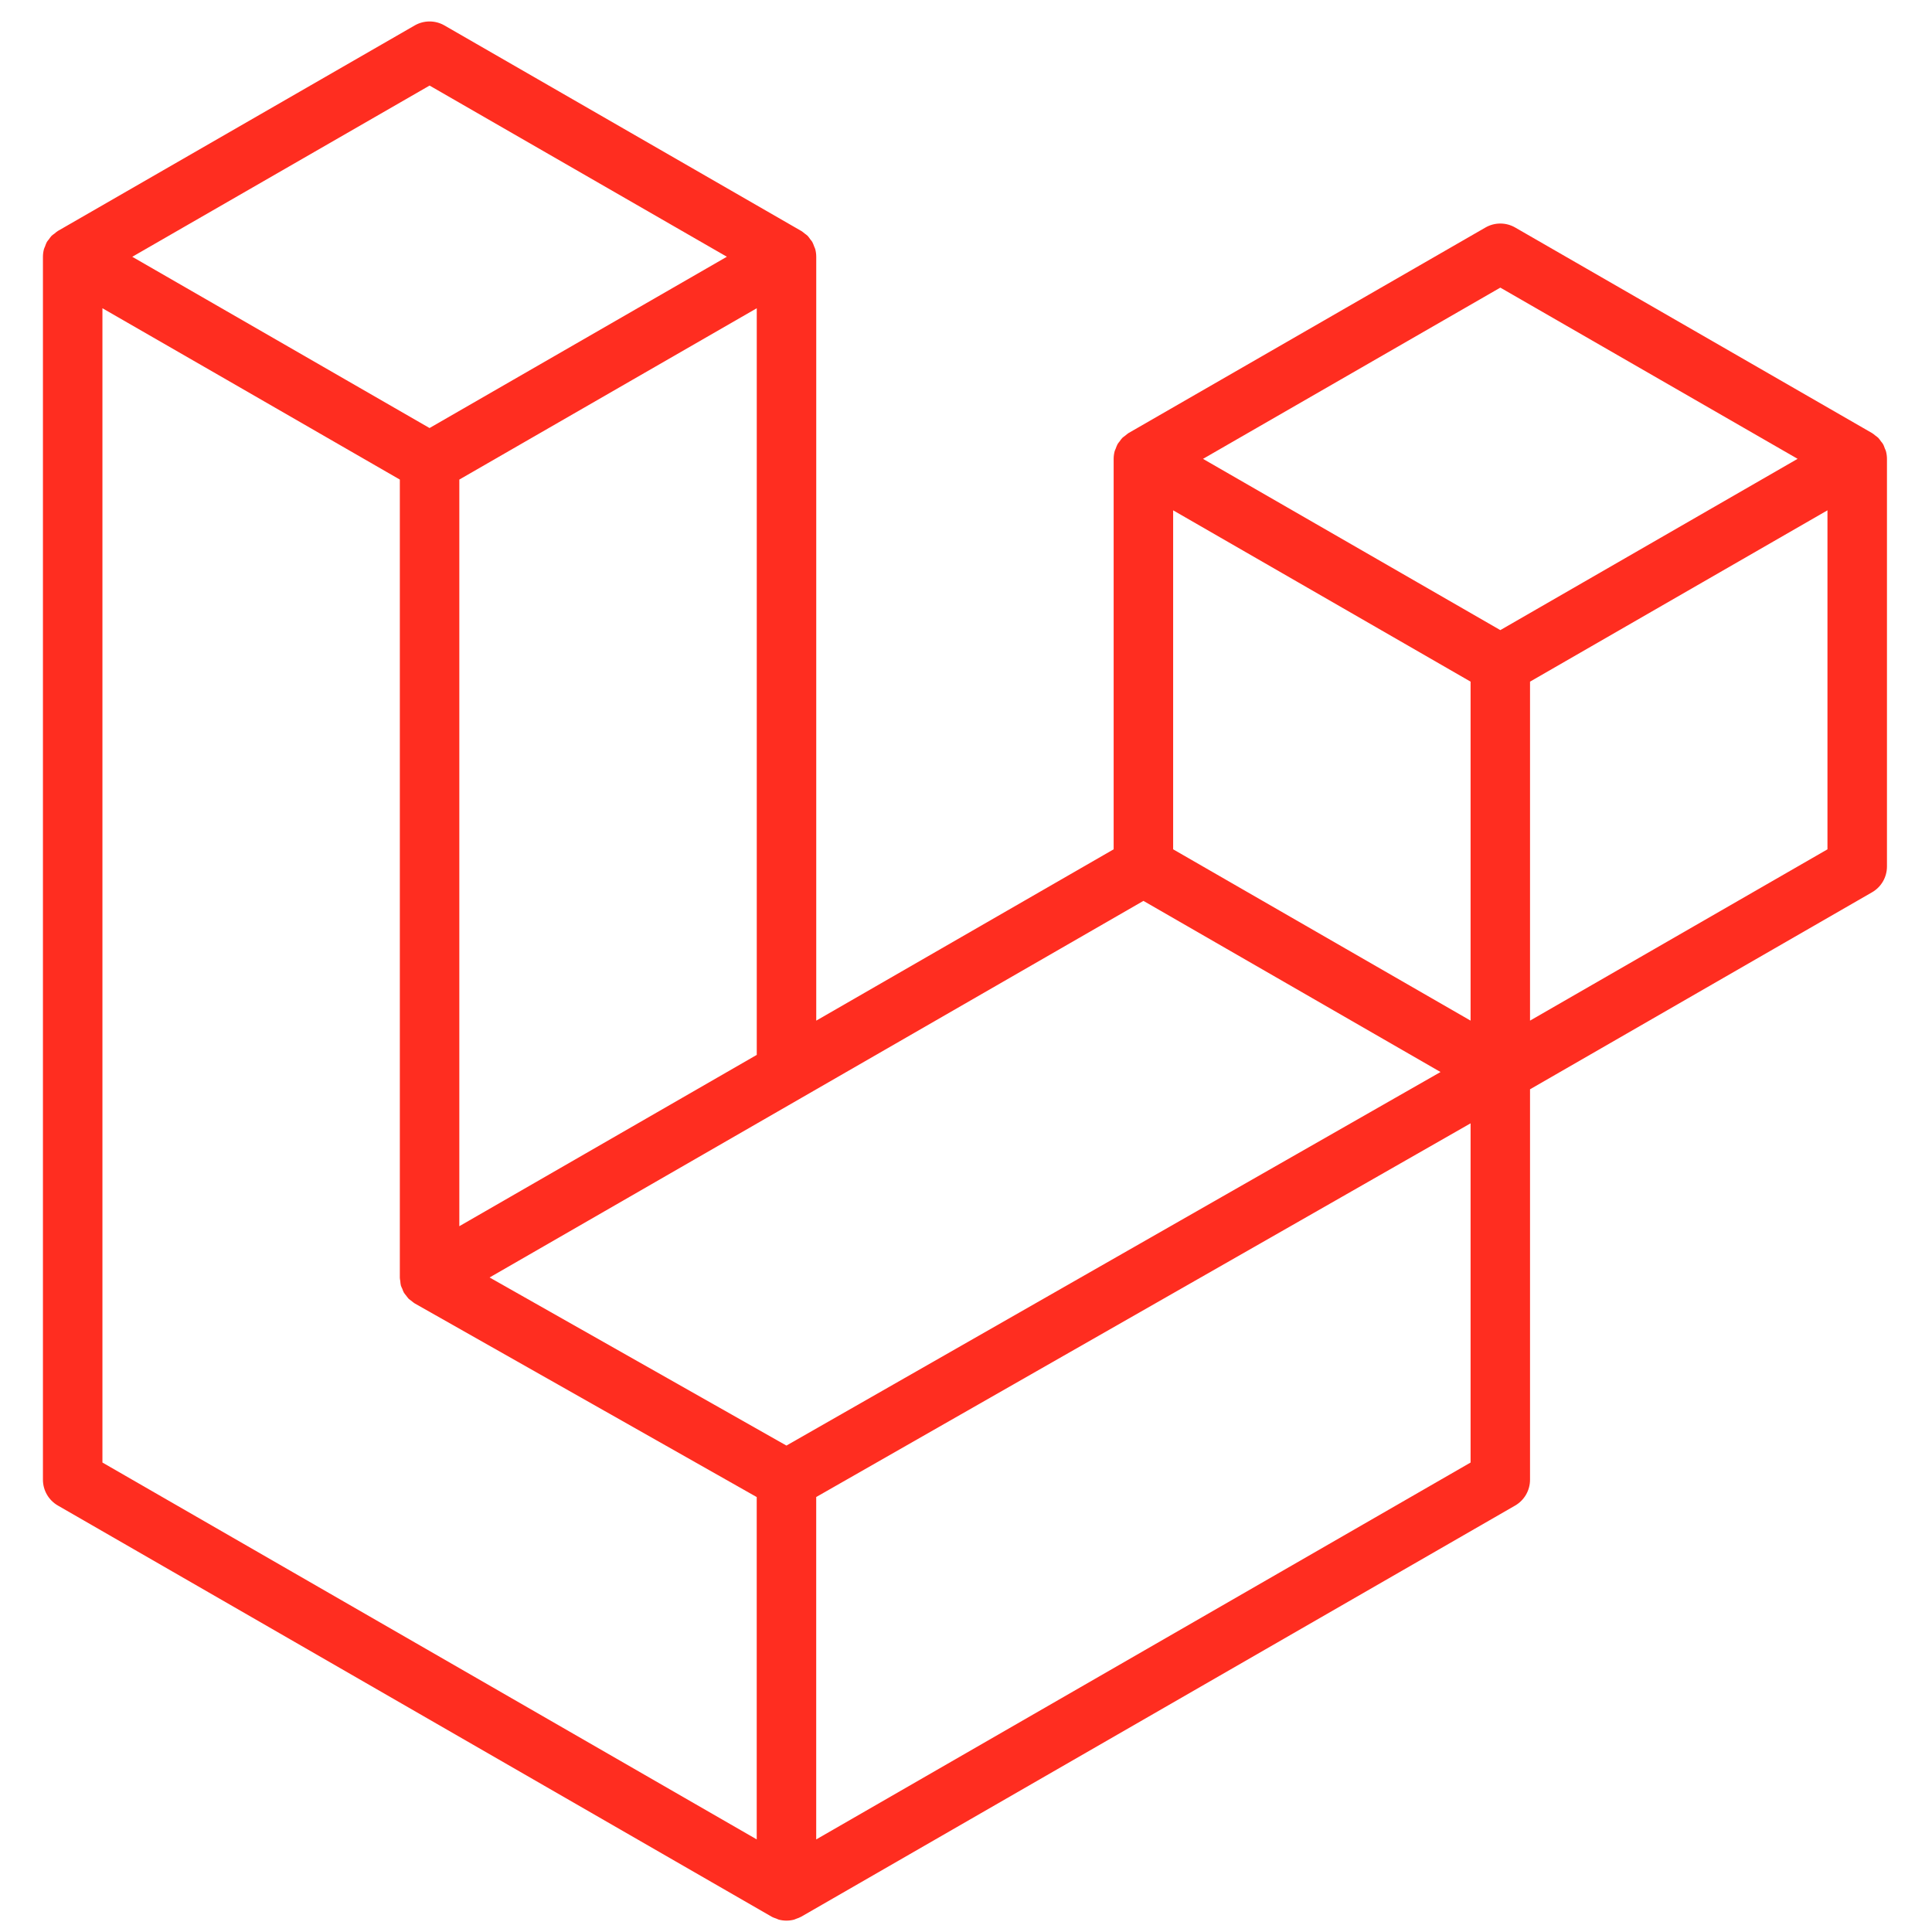
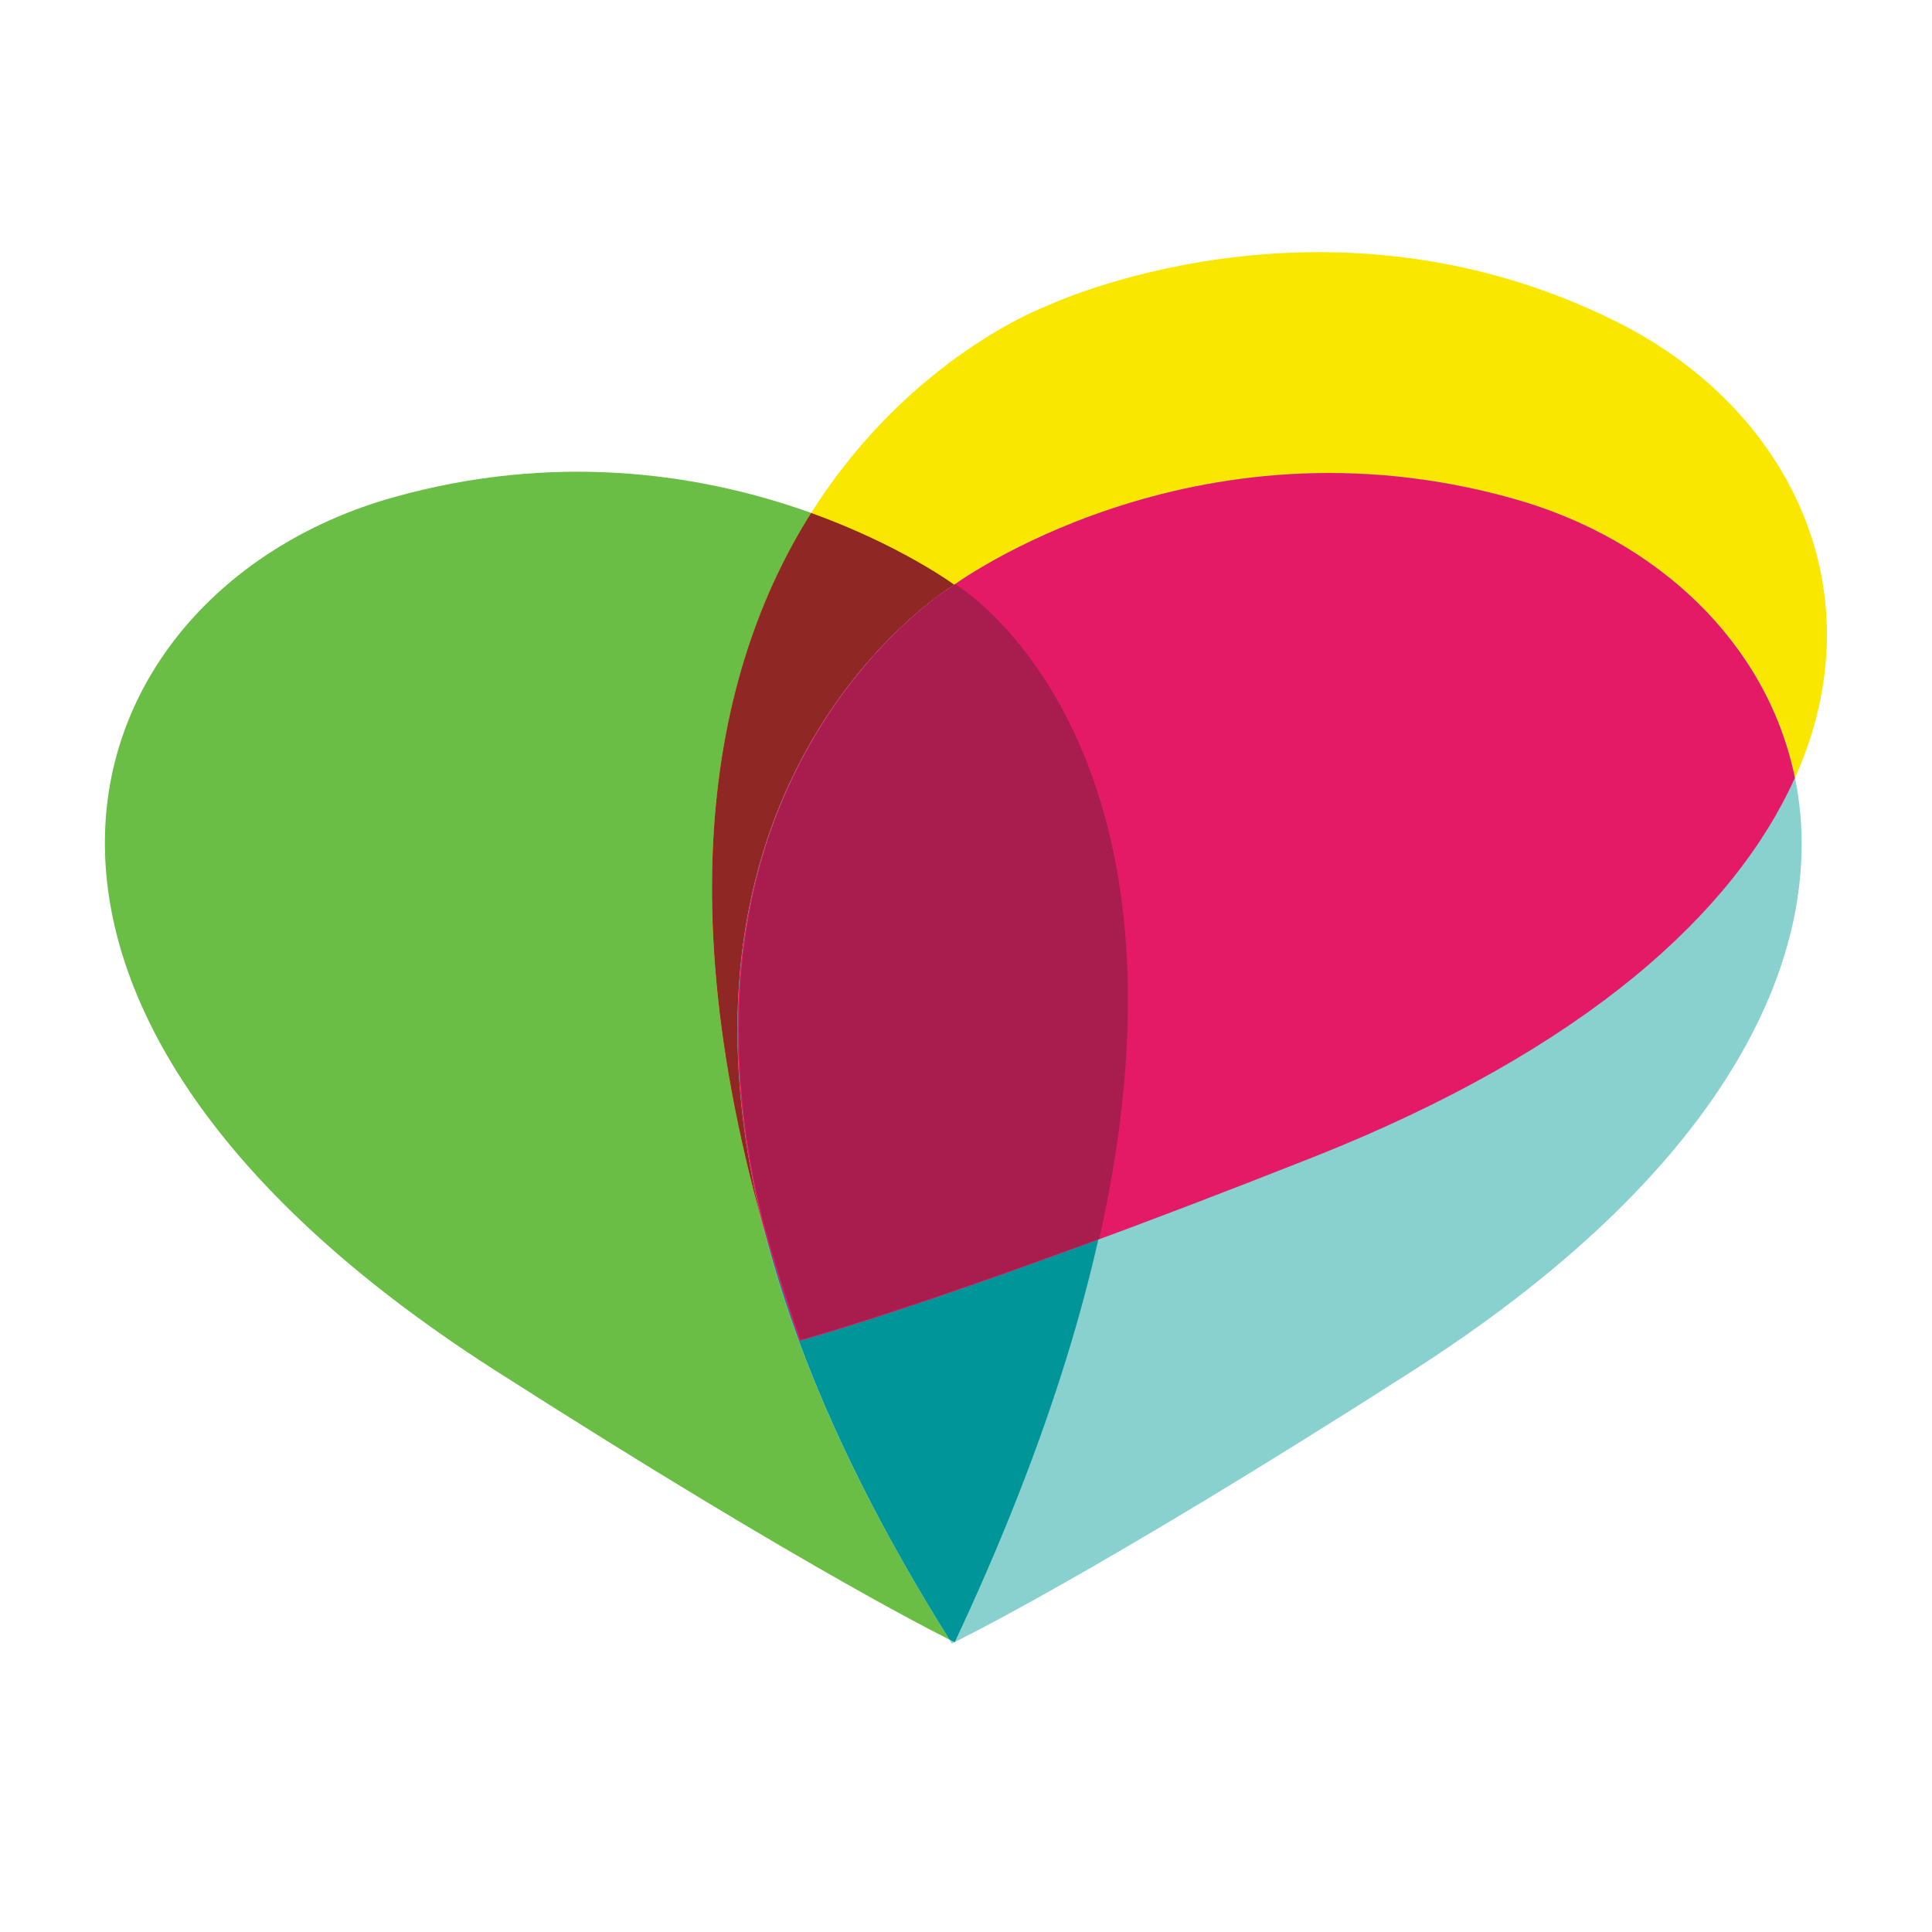
- <svg xmlns="http://www.w3.org/2000/svg" width="166" height="166" viewBox="0 0 166 166" fill="none">
-   <path fill-rule="evenodd" clip-rule="evenodd" d="M162.041 38.759C162.099 38.977 162.129 39.201 162.13 39.426V74.452C162.13 74.902 162.011 75.344 161.786 75.733C161.561 76.122 161.237 76.444 160.847 76.668L131.462 93.594V127.141C131.462 128.054 130.977 128.897 130.186 129.357L68.847 164.683C68.707 164.763 68.554 164.814 68.401 164.868C68.343 164.887 68.289 164.922 68.228 164.938C67.8 165.051 67.349 165.051 66.92 164.938C66.85 164.919 66.786 164.881 66.719 164.855C66.579 164.804 66.432 164.76 66.298 164.683L4.972 129.357C4.583 129.133 4.259 128.81 4.034 128.421C3.808 128.032 3.69 127.591 3.689 127.141L3.689 22.063C3.689 21.834 3.721 21.61 3.779 21.393C3.798 21.32 3.843 21.253 3.868 21.179C3.916 21.045 3.961 20.908 4.031 20.783C4.079 20.7 4.149 20.633 4.206 20.557C4.28 20.454 4.347 20.349 4.433 20.26C4.506 20.186 4.602 20.132 4.685 20.068C4.778 19.992 4.861 19.909 4.966 19.848L35.633 2.185C36.022 1.961 36.462 1.844 36.91 1.844C37.358 1.844 37.798 1.961 38.186 2.185L68.851 19.848H68.857C68.959 19.912 69.045 19.992 69.138 20.065C69.221 20.129 69.313 20.186 69.387 20.257C69.476 20.349 69.54 20.454 69.616 20.557C69.671 20.633 69.744 20.7 69.789 20.783C69.862 20.911 69.904 21.045 69.955 21.179C69.98 21.253 70.025 21.32 70.044 21.396C70.103 21.614 70.133 21.838 70.133 22.063V87.694L95.686 72.974V39.423C95.686 39.2 95.718 38.973 95.775 38.759C95.798 38.683 95.839 38.615 95.865 38.542C95.916 38.408 95.96 38.271 96.031 38.146C96.079 38.063 96.149 37.996 96.203 37.92C96.279 37.818 96.343 37.712 96.433 37.623C96.506 37.549 96.599 37.495 96.681 37.431C96.777 37.355 96.86 37.272 96.962 37.211L127.633 19.548C128.021 19.324 128.461 19.206 128.91 19.206C129.358 19.206 129.798 19.324 130.186 19.548L160.85 37.211C160.959 37.275 161.042 37.355 161.137 37.428C161.217 37.492 161.31 37.549 161.383 37.62C161.473 37.712 161.536 37.818 161.613 37.92C161.67 37.996 161.741 38.063 161.785 38.146C161.859 38.271 161.9 38.408 161.951 38.542C161.98 38.615 162.021 38.683 162.041 38.759ZM157.018 72.974V43.848L146.287 50.028L131.462 58.568V87.694L157.021 72.974H157.018ZM126.354 125.663V96.518L111.771 104.85L70.13 128.626V158.046L126.354 125.663ZM8.801 26.485V125.663L65.018 158.043V128.629L35.649 112L35.64 111.994L35.627 111.988C35.528 111.93 35.445 111.847 35.353 111.777C35.273 111.713 35.18 111.662 35.11 111.592L35.104 111.582C35.021 111.502 34.963 111.403 34.893 111.314C34.829 111.228 34.753 111.154 34.702 111.065L34.699 111.055C34.641 110.96 34.606 110.845 34.565 110.736C34.523 110.64 34.469 110.551 34.443 110.449C34.411 110.328 34.405 110.197 34.392 110.072C34.379 109.976 34.354 109.881 34.354 109.785V109.778V41.205L19.532 32.662L8.801 26.485ZM36.913 7.35L11.364 22.063L36.907 36.777L62.453 22.06L36.907 7.35H36.913ZM50.2 99.174L65.022 90.637V26.485L54.291 32.665L39.466 41.205V105.357L50.2 99.174ZM128.91 24.713L103.363 39.426L128.91 54.14L154.453 39.423L128.91 24.713ZM126.354 58.568L111.529 50.028L100.798 43.848V72.974L115.619 81.511L126.354 87.694V58.568ZM67.571 124.205L105.042 102.803L123.772 92.109L98.245 77.405L68.854 94.334L42.066 109.762L67.571 124.205Z" fill="#FF2D20" />
+ <svg xmlns="http://www.w3.org/2000/svg" version="1.1" viewBox="0 0 600 600">
+   <defs>
+     <style>
+       .cls-1 {
+         fill: #8f2824;
+       }
+ 
+       .cls-2 {
+         fill: #009699;
+       }
+ 
+       .cls-3 {
+         fill: #a91d4e;
+       }
+ 
+       .cls-4 {
+         fill: #88d1cf;
+       }
+ 
+       .cls-5 {
+         fill: #f9e700;
+       }
+ 
+       .cls-6 {
+         fill: #6abd45;
+       }
+ 
+       .cls-7 {
+         fill: #e51a66;
+       }
+     </style>
+   </defs>
+   <g>
+     <g id="Layer_1">
+       <g>
+         <path class="cls-6" d="M296.5,510s-43.1-20.7-143-84.6C-26.6,310.1,21.9,182.7,122,154.5c100.1-28.2,174.5,27.2,174.5,27.2,0,0,120.4,71.8,0,328.4" />
+         <path class="cls-5" d="M248.3,416.4s47-12.5,159.7-57.1c203.2-80.4,185.4-213.9,94-259.4-91.4-45.6-177.1-4.8-177.1-4.8,0,0-167.9,62.2-76.6,321.4" />
+         <path class="cls-1" d="M296.5,181.7s-16.6-12.3-44.6-22.4c-30.3,48-49,128.2-3.6,257.1,0,0,28.1-7.5,92.8-31.4,35-155.8-44.6-203.3-44.6-203.3" />
+         <path class="cls-4" d="M295.6,510.4s43.2-20.7,143-84.6c180.1-115.3,131.6-242.7,31.5-270.9-100.1-28.2-174.5,27.2-174.5,27.2,0,0-149.8,91.1,0,328.3" />
+         <path class="cls-2" d="M296.5,510c120.4-256.6,0-328.4,0-328.4,0,0,0,0-.1,0-.5.3-.7.5-.7.5,0,0-149.2,90.8-.8,327.1,1,.5,1.6.8,1.6.8Z" />
+         <path class="cls-7" d="M557.4,241.5c-8.6-41.9-42.8-74.1-87.3-86.6-100.1-28.2-174.5,27.2-174.5,27.2,0,0-93.3,56.8-58.9,197.5,3.3,11.8,7.1,24.1,11.6,36.8,0,0,47-12.5,159.7-57.1,84.5-33.5,130.7-76.1,149.4-117.7" />
+         <path class="cls-3" d="M295.4,182.3c-.2,0-.4.3-.7.5,0,0,0,0,0,0-.3.2-.7.5-1.1.7h-.1c-.5.4-1,.8-1.6,1.2,0,0-.1,0-.2.1-1.2.9-2.6,2-4.2,3.3,0,0-.2.1-.2.2-1.7,1.3-3.5,2.9-5.4,4.7,0,0-.1,0-.2.1-3,2.8-6.4,6.2-9.9,10.1h-.1c-2.3,2.7-4.7,5.6-7.2,8.7,0,0,0,0,0,0-6.1,7.9-12.4,17.5-17.8,28.7,0,0,0,0,0,0-2.2,4.5-4.3,9.4-6.2,14.4-2.8,7.6-5.2,15.9-7.1,24.8v.2c-1.2,5.9-2.2,12.1-2.9,18.6,0,.1,0,.2,0,.4-.7,6.5-1,13.3-1,20.4v.2c0,3.6,0,7.1.2,10.9,0,0,0,.2,0,.3.4,7.3,1.1,14.9,2.2,22.8,0,.3,0,.6.2.9,1.1,7.8,2.7,15.9,4.8,24.2,0,.3.2.6.2.9,3.3,11.7,7.1,23.9,11.5,36.5,0,0,28.1-7.5,92.8-31.4,35-155.8-44.6-203.2-44.6-203.2,0,0,0,0-.1-.1-.5.3-.7.5-.7.5,0,0,0,0-.2.1,0,0,0,0-.1,0" />
+       </g>
+     </g>
+   </g>
</svg>
